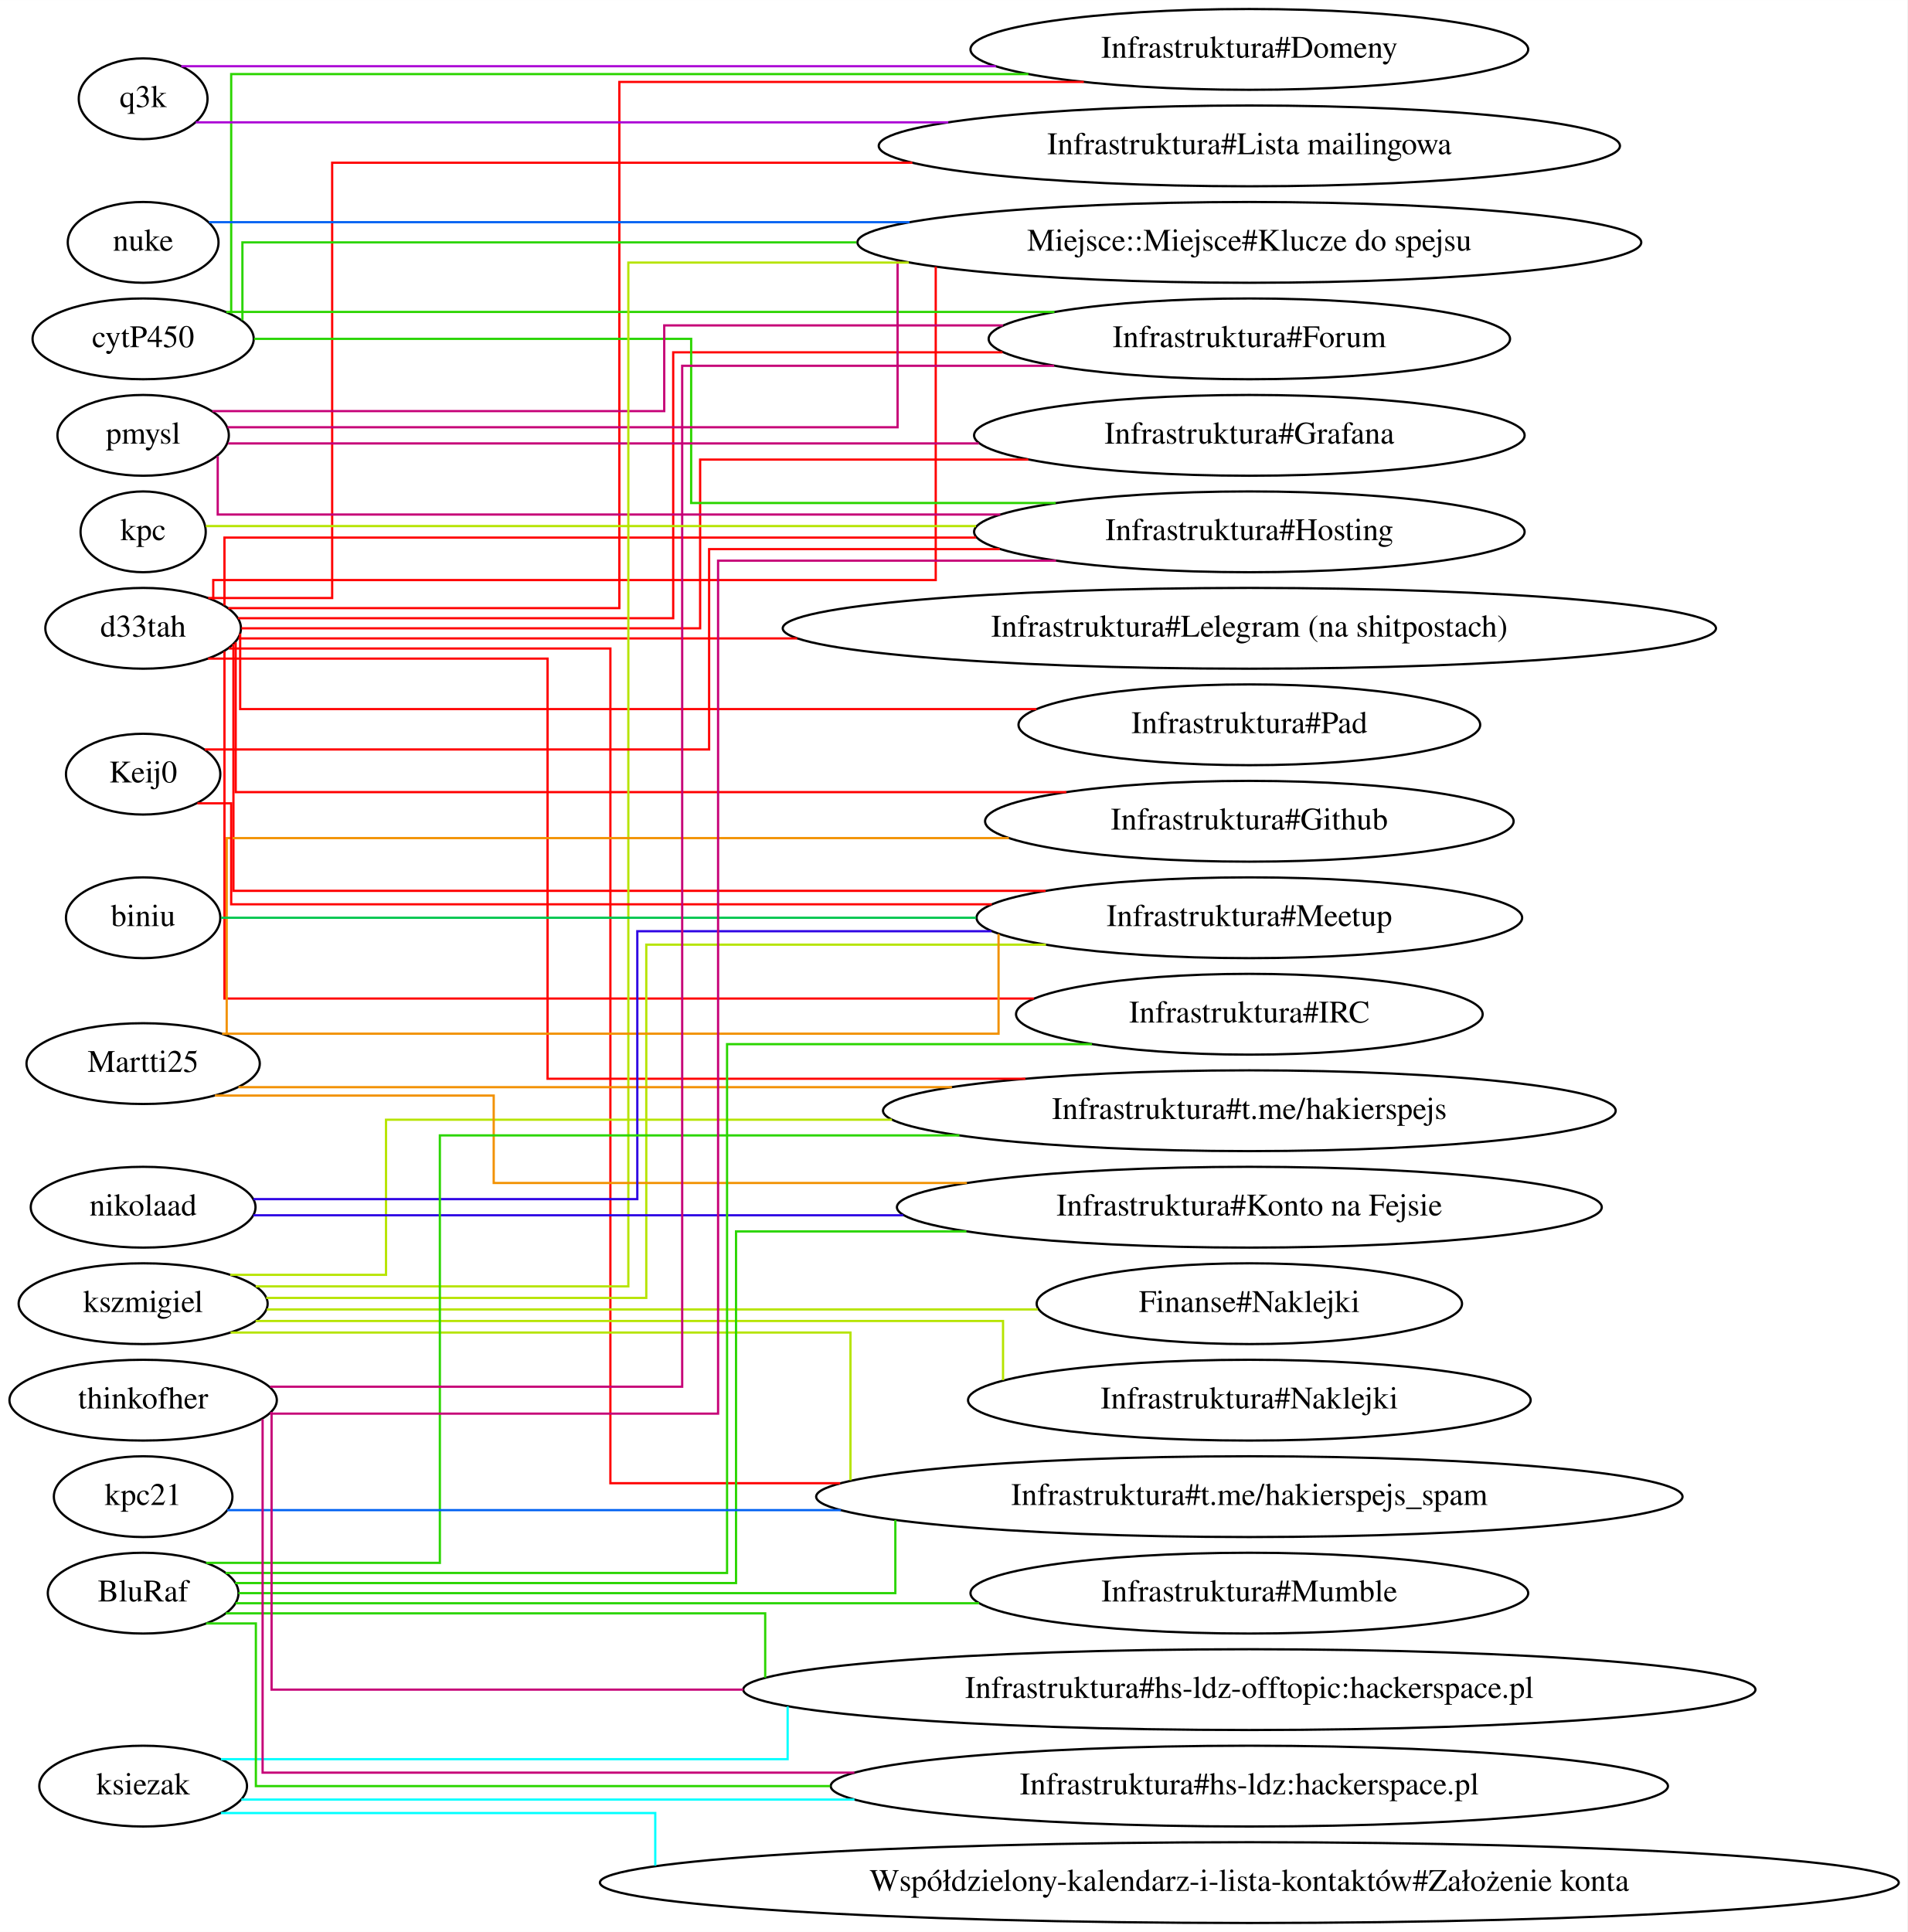
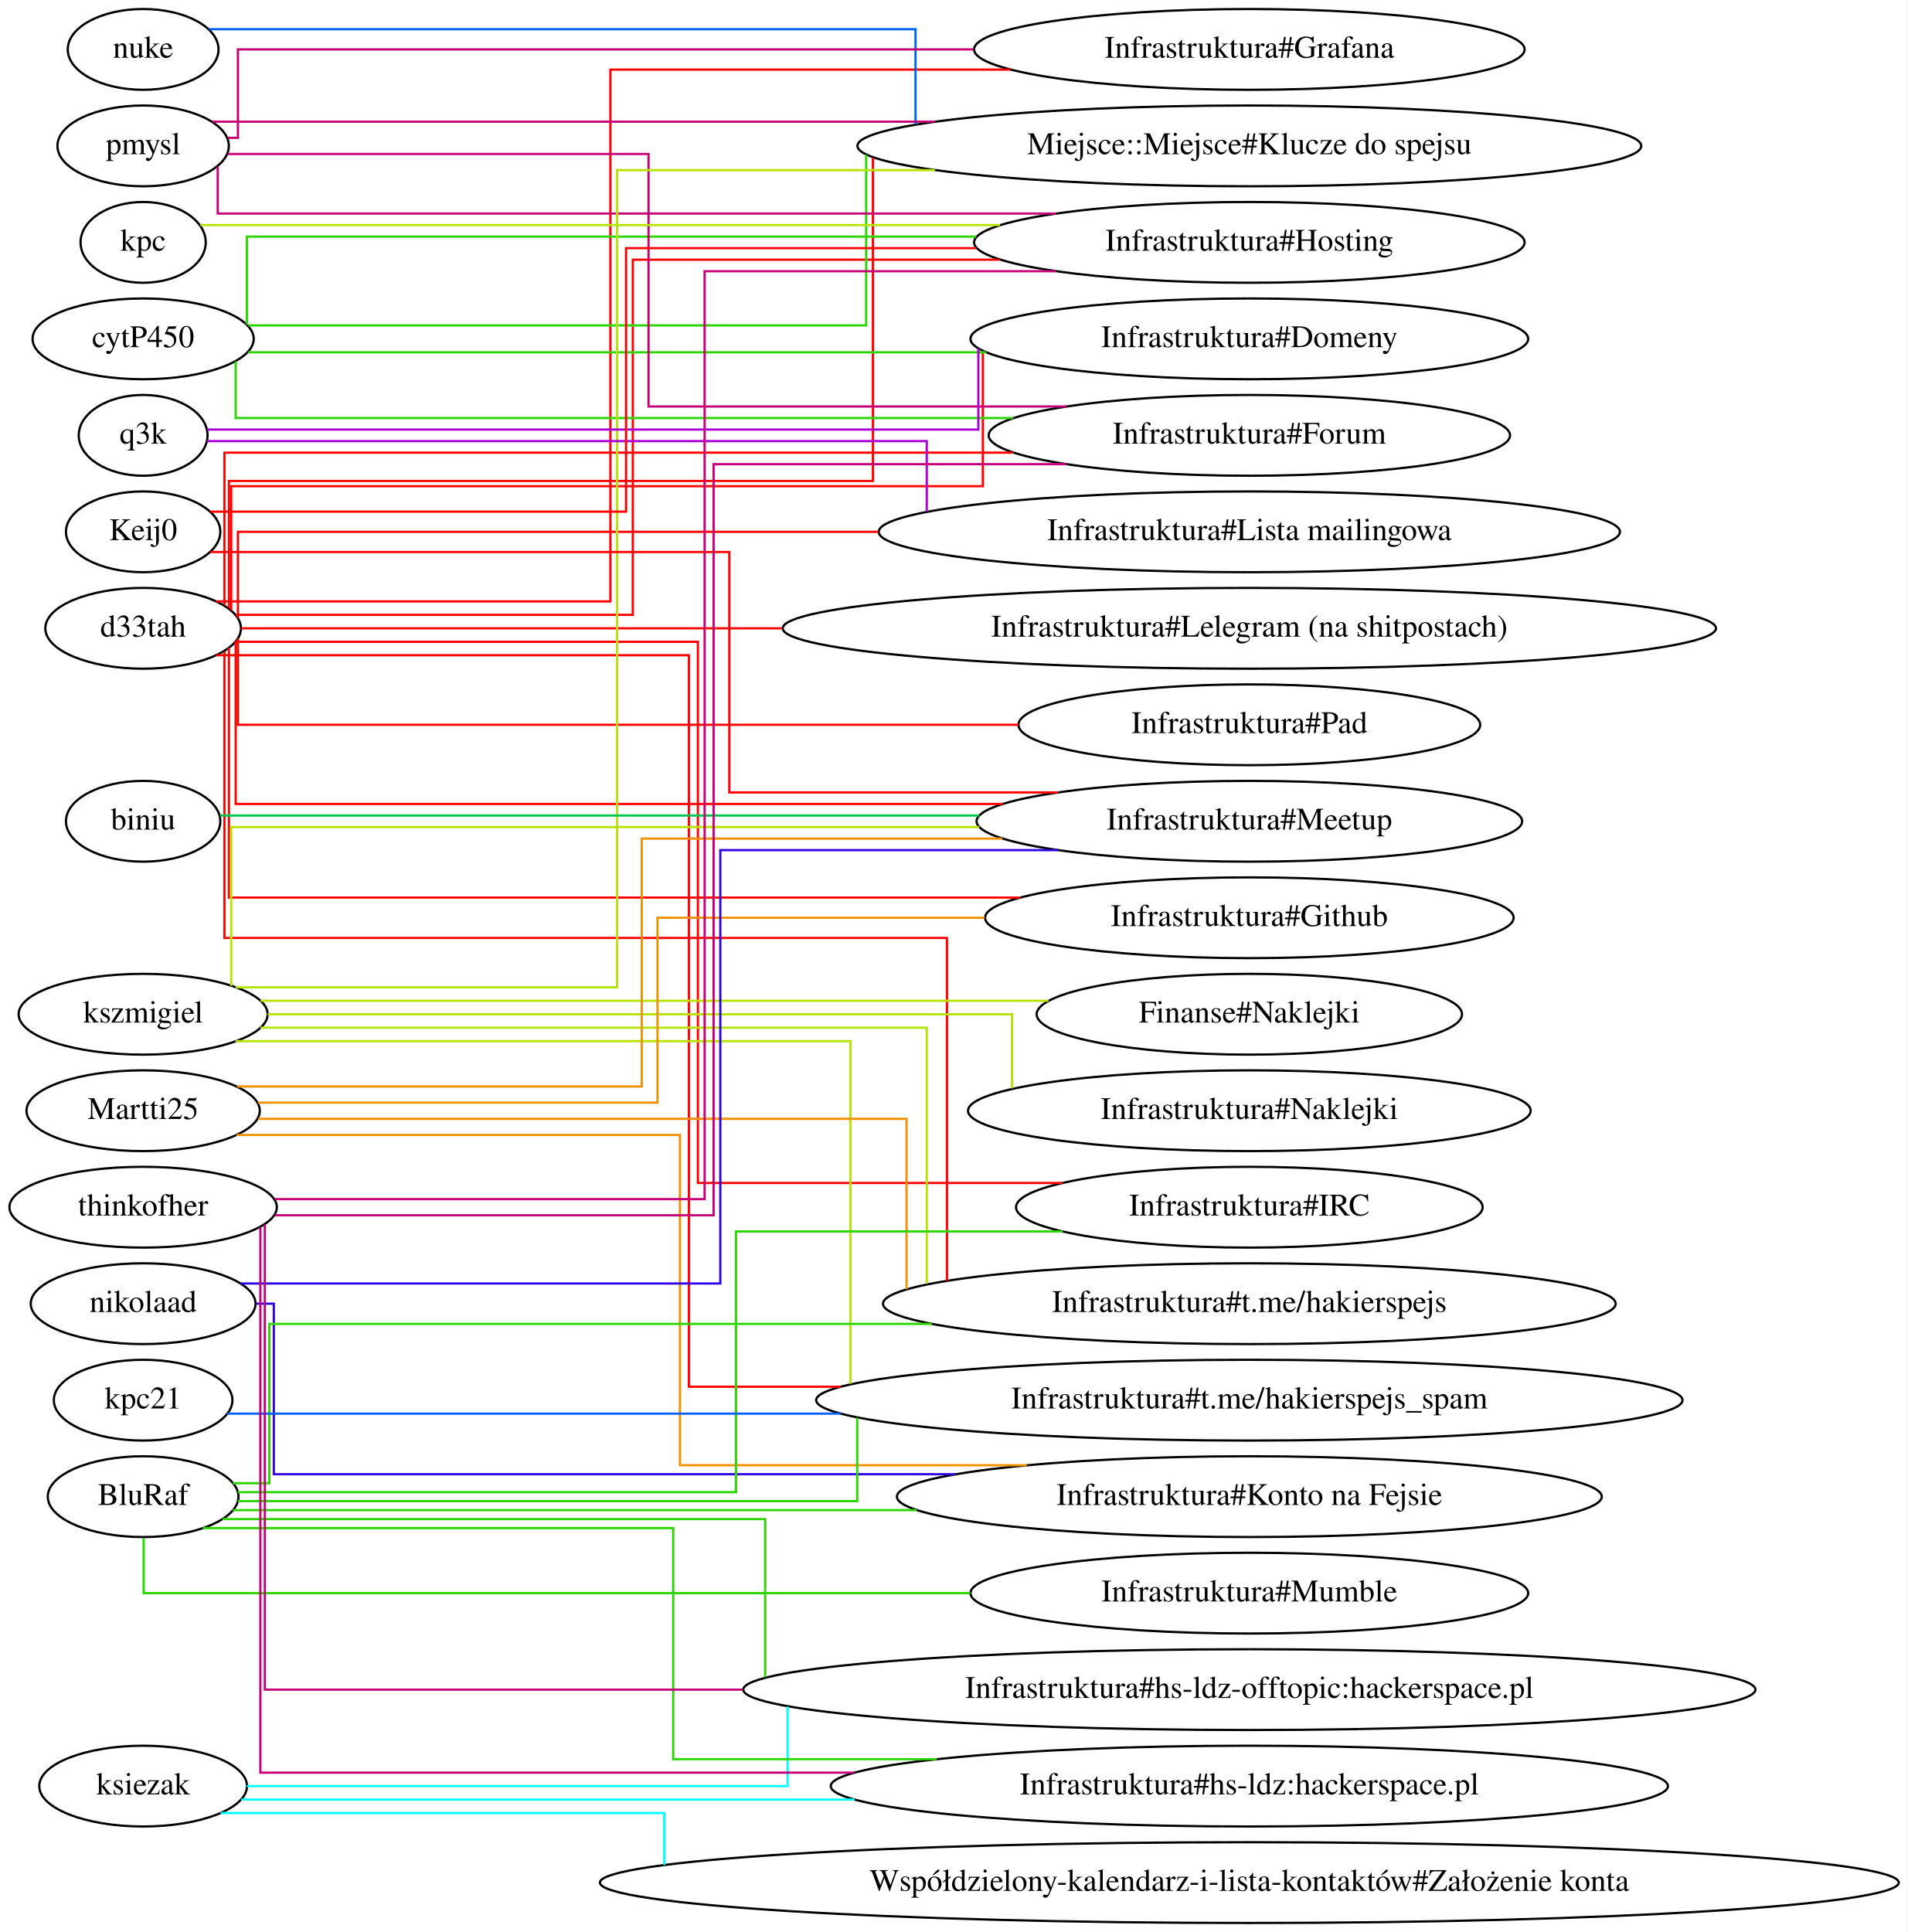
<svg xmlns="http://www.w3.org/2000/svg" width="850pt" height="861pt" viewBox="0.00 0.00 850.04 861.00">
  <g id="graph0" class="graph" transform="scale(1 1) rotate(0) translate(4 857)">
    <polygon fill="#ffffff" stroke="transparent" points="-4,4 -4,-857 846.038,-857 846.038,4 -4,4" />
    <g id="node1" class="node">
      <ellipse fill="none" stroke="#000000" cx="59.795" cy="-577" rx="43.592" ry="18" />
      <text text-anchor="middle" x="59.795" y="-573.3" font-family="Times,serif" font-size="14.00" fill="#000000">d33tah</text>
    </g>
    <g id="node2" class="node">
-       <ellipse fill="none" stroke="#000000" cx="552.814" cy="-749" rx="174.669" ry="18" />
-       <text text-anchor="middle" x="552.814" y="-745.3" font-family="Times,serif" font-size="14.00" fill="#000000">Miejsce::Miejsce#Klucze do spejsu</text>
+       <ellipse fill="none" stroke="#000000" cx="552.814" cy="-749" rx="122.678" ry="18" />
+       <text text-anchor="middle" x="552.814" y="-745.3" font-family="Times,serif" font-size="14.00" fill="#000000">Infrastruktura#Hosting</text>
    </g>
    <g id="edge1" class="edge">
-       <path fill="none" stroke="#ff0000" d="M91.038,-589.755C91.038,-594.385 91.038,-598.5 91.038,-598.5 91.038,-598.5 413.038,-598.5 413.038,-598.5 413.038,-598.5 413.038,-703.668 413.038,-738.176" />
+       <path fill="none" stroke="#ff0000" d="M101.101,-583C164.372,-583 278.038,-583 278.038,-583 278.038,-583 278.038,-741.286 278.038,-741.286 278.038,-741.286 365.281,-741.286 441.448,-741.286" />
    </g>
    <g id="node3" class="node">
-       <ellipse fill="none" stroke="#000000" cx="552.814" cy="-706" rx="116.18" ry="18" />
-       <text text-anchor="middle" x="552.814" y="-702.3" font-family="Times,serif" font-size="14.00" fill="#000000">Infrastruktura#Forum</text>
+       <ellipse fill="none" stroke="#000000" cx="552.814" cy="-835" rx="122.678" ry="18" />
+       <text text-anchor="middle" x="552.814" y="-831.3" font-family="Times,serif" font-size="14.00" fill="#000000">Infrastruktura#Grafana</text>
    </g>
    <g id="edge2" class="edge">
-       <path fill="none" stroke="#ff0000" d="M102.03,-581.5C169.982,-581.5 296.038,-581.5 296.038,-581.5 296.038,-581.5 296.038,-700 296.038,-700 296.038,-700 373.107,-700 442.8,-700" />
+       <path fill="none" stroke="#ff0000" d="M92.333,-589C150.901,-589 268.038,-589 268.038,-589 268.038,-589 268.038,-826 268.038,-826 268.038,-826 365.482,-826 446.369,-826" />
    </g>
    <g id="node4" class="node">
-       <ellipse fill="none" stroke="#000000" cx="552.814" cy="-448" rx="121.578" ry="18" />
-       <text text-anchor="middle" x="552.814" y="-444.3" font-family="Times,serif" font-size="14.00" fill="#000000">Infrastruktura#Meetup</text>
-     </g>
-     <g id="edge3" class="edge">
-       <path fill="none" stroke="#ff0000" d="M100.038,-570.032C100.038,-544.844 100.038,-460 100.038,-460 100.038,-460 329.829,-460 462.004,-460" />
-     </g>
-     <g id="node5" class="node">
-       <ellipse fill="none" stroke="#000000" cx="552.814" cy="-792" rx="165.171" ry="18" />
-       <text text-anchor="middle" x="552.814" y="-788.3" font-family="Times,serif" font-size="14.00" fill="#000000">Infrastruktura#Lista mailingowa</text>
-     </g>
-     <g id="edge4" class="edge">
-       <path fill="none" stroke="#ff0000" d="M88.787,-590.5C113.155,-590.5 144.038,-590.5 144.038,-590.5 144.038,-590.5 144.038,-784.5 144.038,-784.5 144.038,-784.5 286.022,-784.5 402.632,-784.5" />
-     </g>
-     <g id="node6" class="node">
      <ellipse fill="none" stroke="#000000" cx="552.814" cy="-534" rx="102.882" ry="18" />
      <text text-anchor="middle" x="552.814" y="-530.3" font-family="Times,serif" font-size="14.00" fill="#000000">Infrastruktura#Pad</text>
    </g>
-     <g id="edge5" class="edge">
-       <path fill="none" stroke="#ff0000" d="M103.038,-574.638C103.038,-566.629 103.038,-541 103.038,-541 103.038,-541 326.018,-541 457.978,-541" />
-     </g>
-     <g id="node7" class="node">
-       <ellipse fill="none" stroke="#000000" cx="552.814" cy="-835" rx="124.278" ry="18" />
-       <text text-anchor="middle" x="552.814" y="-831.3" font-family="Times,serif" font-size="14.00" fill="#000000">Infrastruktura#Domeny</text>
-     </g>
-     <g id="edge6" class="edge">
-       <path fill="none" stroke="#ff0000" d="M97.74,-586C158.788,-586 272.038,-586 272.038,-586 272.038,-586 272.038,-820.5 272.038,-820.5 272.038,-820.5 395.854,-820.5 479.043,-820.5" />
-     </g>
-     <g id="node8" class="node">
-       <ellipse fill="none" stroke="#000000" cx="552.814" cy="-620" rx="122.678" ry="18" />
-       <text text-anchor="middle" x="552.814" y="-616.3" font-family="Times,serif" font-size="14.00" fill="#000000">Infrastruktura#Hosting</text>
-     </g>
-     <g id="edge7" class="edge">
-       <path fill="none" stroke="#ff0000" d="M96.038,-587.202C96.038,-599.178 96.038,-617.429 96.038,-617.429 96.038,-617.429 295.693,-617.429 431.006,-617.429" />
-     </g>
-     <g id="node9" class="node">
-       <ellipse fill="none" stroke="#000000" cx="552.814" cy="-362" rx="163.271" ry="18" />
-       <text text-anchor="middle" x="552.814" y="-358.3" font-family="Times,serif" font-size="14.00" fill="#000000">Infrastruktura#t.me/hakierspejs</text>
-     </g>
-     <g id="edge8" class="edge">
-       <path fill="none" stroke="#ff0000" d="M88.754,-563.5C139.704,-563.5 240.038,-563.5 240.038,-563.5 240.038,-563.5 240.038,-376.25 240.038,-376.25 240.038,-376.25 361.454,-376.25 452.99,-376.25" />
-     </g>
-     <g id="node10" class="node">
-       <ellipse fill="none" stroke="#000000" cx="552.814" cy="-663" rx="122.678" ry="18" />
-       <text text-anchor="middle" x="552.814" y="-659.3" font-family="Times,serif" font-size="14.00" fill="#000000">Infrastruktura#Grafana</text>
-     </g>
-     <g id="edge9" class="edge">
-       <path fill="none" stroke="#ff0000" d="M103.604,-577C174.87,-577 308.038,-577 308.038,-577 308.038,-577 308.038,-652.2 308.038,-652.2 308.038,-652.2 386.296,-652.2 454.312,-652.2" />
-     </g>
-     <g id="node11" class="node">
-       <ellipse fill="none" stroke="#000000" cx="552.814" cy="-405" rx="103.981" ry="18" />
-       <text text-anchor="middle" x="552.814" y="-401.3" font-family="Times,serif" font-size="14.00" fill="#000000">Infrastruktura#IRC</text>
-     </g>
-     <g id="edge10" class="edge">
-       <path fill="none" stroke="#ff0000" d="M96.038,-566.678C96.038,-530.556 96.038,-412 96.038,-412 96.038,-412 322.803,-412 456.78,-412" />
-     </g>
-     <g id="node12" class="node">
+     <g id="edge3" class="edge">
+       <path fill="none" stroke="#ff0000" d="M102.038,-572.398C102.038,-561.305 102.038,-534 102.038,-534 102.038,-534 316.92,-534 449.962,-534" />
+     </g>
+     <g id="node5" class="node">
      <ellipse fill="none" stroke="#000000" cx="552.814" cy="-577" rx="207.963" ry="18" />
      <text text-anchor="middle" x="552.814" y="-573.3" font-family="Times,serif" font-size="14.00" fill="#000000">Infrastruktura#Lelegram (na shitpostach)</text>
    </g>
+     <g id="edge4" class="edge">
+       <path fill="none" stroke="#ff0000" d="M103.547,-577C157.985,-577 254.753,-577 344.572,-577" />
+     </g>
+     <g id="node6" class="node">
+       <ellipse fill="none" stroke="#000000" cx="552.814" cy="-319" rx="103.981" ry="18" />
+       <text text-anchor="middle" x="552.814" y="-315.3" font-family="Times,serif" font-size="14.00" fill="#000000">Infrastruktura#IRC</text>
+     </g>
+     <g id="edge5" class="edge">
+       <path fill="none" stroke="#ff0000" d="M100.9,-571C171.204,-571 307.038,-571 307.038,-571 307.038,-571 307.038,-329.8 307.038,-329.8 307.038,-329.8 398.304,-329.8 469.605,-329.8" />
+     </g>
+     <g id="node7" class="node">
+       <ellipse fill="none" stroke="#000000" cx="552.814" cy="-233" rx="193.066" ry="18" />
+       <text text-anchor="middle" x="552.814" y="-229.3" font-family="Times,serif" font-size="14.00" fill="#000000">Infrastruktura#t.me/hakierspejs_spam</text>
+     </g>
+     <g id="edge6" class="edge">
+       <path fill="none" stroke="#ff0000" d="M92.347,-565C158.629,-565 303.038,-565 303.038,-565 303.038,-565 303.038,-239 303.038,-239 303.038,-239 332.218,-239 370.631,-239" />
+     </g>
+     <g id="node8" class="node">
+       <ellipse fill="none" stroke="#000000" cx="552.814" cy="-491" rx="121.578" ry="18" />
+       <text text-anchor="middle" x="552.814" y="-487.3" font-family="Times,serif" font-size="14.00" fill="#000000">Infrastruktura#Meetup</text>
+     </g>
+     <g id="edge7" class="edge">
+       <path fill="none" stroke="#ff0000" d="M101.038,-571.116C101.038,-552.91 101.038,-498.714 101.038,-498.714 101.038,-498.714 309.148,-498.714 442.875,-498.714" />
+     </g>
+     <g id="node9" class="node">
+       <ellipse fill="none" stroke="#000000" cx="552.814" cy="-663" rx="116.18" ry="18" />
+       <text text-anchor="middle" x="552.814" y="-659.3" font-family="Times,serif" font-size="14.00" fill="#000000">Infrastruktura#Forum</text>
+     </g>
+     <g id="edge8" class="edge">
+       <path fill="none" stroke="#ff0000" d="M96.038,-587.235C96.038,-608.455 96.038,-655.286 96.038,-655.286 96.038,-655.286 312.55,-655.286 447.447,-655.286" />
+     </g>
+     <g id="node10" class="node">
+       <ellipse fill="none" stroke="#000000" cx="552.814" cy="-792" rx="174.669" ry="18" />
+       <text text-anchor="middle" x="552.814" y="-788.3" font-family="Times,serif" font-size="14.00" fill="#000000">Miejsce::Miejsce#Klucze do spejsu</text>
+     </g>
+     <g id="edge9" class="edge">
+       <path fill="none" stroke="#ff0000" d="M98.038,-585.856C98.038,-603.78 98.038,-642.667 98.038,-642.667 98.038,-642.667 385.038,-642.667 385.038,-642.667 385.038,-642.667 385.038,-760.083 385.038,-786.685" />
+     </g>
+     <g id="node11" class="node">
+       <ellipse fill="none" stroke="#000000" cx="552.814" cy="-276" rx="163.271" ry="18" />
+       <text text-anchor="middle" x="552.814" y="-272.3" font-family="Times,serif" font-size="14.00" fill="#000000">Infrastruktura#t.me/hakierspejs</text>
+     </g>
+     <g id="edge10" class="edge">
+       <path fill="none" stroke="#ff0000" d="M96.038,-566.628C96.038,-534.534 96.038,-439 96.038,-439 96.038,-439 418.038,-439 418.038,-439 418.038,-439 418.038,-321.881 418.038,-286.196" />
+     </g>
+     <g id="node12" class="node">
+       <ellipse fill="none" stroke="#000000" cx="552.814" cy="-620" rx="165.171" ry="18" />
+       <text text-anchor="middle" x="552.814" y="-616.3" font-family="Times,serif" font-size="14.00" fill="#000000">Infrastruktura#Lista mailingowa</text>
+     </g>
    <g id="edge11" class="edge">
-       <path fill="none" stroke="#ff0000" d="M102.256,-572.5C157.787,-572.5 258.898,-572.5 351.284,-572.5" />
+       <path fill="none" stroke="#ff0000" d="M102.038,-581.602C102.038,-592.695 102.038,-620 102.038,-620 102.038,-620 258.87,-620 387.521,-620" />
    </g>
    <g id="node13" class="node">
-       <ellipse fill="none" stroke="#000000" cx="552.814" cy="-190" rx="193.066" ry="18" />
-       <text text-anchor="middle" x="552.814" y="-186.3" font-family="Times,serif" font-size="14.00" fill="#000000">Infrastruktura#t.me/hakierspejs_spam</text>
+       <ellipse fill="none" stroke="#000000" cx="552.814" cy="-706" rx="124.278" ry="18" />
+       <text text-anchor="middle" x="552.814" y="-702.3" font-family="Times,serif" font-size="14.00" fill="#000000">Infrastruktura#Domeny</text>
    </g>
    <g id="edge12" class="edge">
-       <path fill="none" stroke="#ff0000" d="M97.99,-568C158.108,-568 268.038,-568 268.038,-568 268.038,-568 268.038,-196 268.038,-196 268.038,-196 314.812,-196 370.446,-196" />
+       <path fill="none" stroke="#ff0000" d="M99.038,-585.021C99.038,-602.063 99.038,-640.333 99.038,-640.333 99.038,-640.333 434.038,-640.333 434.038,-640.333 434.038,-640.333 434.038,-684.521 434.038,-700.401" />
    </g>
    <g id="node14" class="node">
-       <ellipse fill="none" stroke="#000000" cx="552.814" cy="-491" rx="117.779" ry="18" />
-       <text text-anchor="middle" x="552.814" y="-487.3" font-family="Times,serif" font-size="14.00" fill="#000000">Infrastruktura#Github</text>
+       <ellipse fill="none" stroke="#000000" cx="552.814" cy="-448" rx="117.779" ry="18" />
+       <text text-anchor="middle" x="552.814" y="-444.3" font-family="Times,serif" font-size="14.00" fill="#000000">Infrastruktura#Github</text>
    </g>
    <g id="edge13" class="edge">
-       <path fill="none" stroke="#ff0000" d="M101.038,-570.776C101.038,-553.123 101.038,-504 101.038,-504 101.038,-504 341.133,-504 471.262,-504" />
+       <path fill="none" stroke="#ff0000" d="M98.038,-568.37C98.038,-540.855 98.038,-457 98.038,-457 98.038,-457 316.67,-457 450.753,-457" />
    </g>
    <g id="node15" class="node">
      <ellipse fill="none" stroke="#000000" cx="59.795" cy="-706" rx="49.291" ry="18" />
      <text text-anchor="middle" x="59.795" y="-702.3" font-family="Times,serif" font-size="14.00" fill="#000000">cytP450</text>
    </g>
    <g id="edge14" class="edge">
-       <path fill="none" stroke="#2bd500" d="M104.038,-714.291C104.038,-726.786 104.038,-749 104.038,-749 104.038,-749 251.76,-749 377.699,-749" />
+       <path fill="none" stroke="#2bd500" d="M106.038,-712.337C106.038,-724.858 106.038,-751.571 106.038,-751.571 106.038,-751.571 298.735,-751.571 431.026,-751.571" />
+     </g>
+     <g id="edge16" class="edge">
+       <path fill="none" stroke="#2bd500" d="M101.038,-695.983C101.038,-685.551 101.038,-670.714 101.038,-670.714 101.038,-670.714 313.966,-670.714 447.463,-670.714" />
    </g>
    <g id="edge15" class="edge">
-       <path fill="none" stroke="#2bd500" d="M96.851,-718C174.67,-718 356.895,-718 465.955,-718" />
-     </g>
-     <g id="edge16" class="edge">
-       <path fill="none" stroke="#2bd500" d="M99.038,-717.314C99.038,-746.849 99.038,-824 99.038,-824 99.038,-824 320.892,-824 454.351,-824" />
+       <path fill="none" stroke="#2bd500" d="M106.652,-712C196.025,-712 382.038,-712 382.038,-712 382.038,-712 382.038,-772.161 382.038,-788.141" />
    </g>
    <g id="edge17" class="edge">
-       <path fill="none" stroke="#2bd500" d="M109.221,-706C180.59,-706 304.038,-706 304.038,-706 304.038,-706 304.038,-632.857 304.038,-632.857 304.038,-632.857 394.65,-632.857 466.502,-632.857" />
+       <path fill="none" stroke="#2bd500" d="M106.621,-700C181.494,-700 330.42,-700 435.576,-700" />
    </g>
    <g id="node16" class="node">
-       <ellipse fill="none" stroke="#000000" cx="59.795" cy="-749" rx="33.595" ry="18" />
-       <text text-anchor="middle" x="59.795" y="-745.3" font-family="Times,serif" font-size="14.00" fill="#000000">nuke</text>
+       <ellipse fill="none" stroke="#000000" cx="59.795" cy="-835" rx="33.595" ry="18" />
+       <text text-anchor="middle" x="59.795" y="-831.3" font-family="Times,serif" font-size="14.00" fill="#000000">nuke</text>
    </g>
    <g id="edge18" class="edge">
-       <path fill="none" stroke="#0061f2" d="M89.159,-758C149.38,-758 290.525,-758 401.378,-758" />
+       <path fill="none" stroke="#0061f2" d="M89.145,-844C172.392,-844 404.038,-844 404.038,-844 404.038,-844 404.038,-816.55 404.038,-801.538" />
    </g>
    <g id="node17" class="node">
-       <ellipse fill="none" stroke="#000000" cx="59.795" cy="-663" rx="38.194" ry="18" />
-       <text text-anchor="middle" x="59.795" y="-659.3" font-family="Times,serif" font-size="14.00" fill="#000000">pmysl</text>
+       <ellipse fill="none" stroke="#000000" cx="59.795" cy="-792" rx="38.194" ry="18" />
+       <text text-anchor="middle" x="59.795" y="-788.3" font-family="Times,serif" font-size="14.00" fill="#000000">pmysl</text>
+     </g>
+     <g id="edge20" class="edge">
+       <path fill="none" stroke="#c60077" d="M93.038,-782.792C93.038,-773.928 93.038,-761.857 93.038,-761.857 93.038,-761.857 333.472,-761.857 466.603,-761.857" />
    </g>
    <g id="edge19" class="edge">
-       <path fill="none" stroke="#c60077" d="M97.387,-666.6C185.129,-666.6 396.038,-666.6 396.038,-666.6 396.038,-666.6 396.038,-719.956 396.038,-740.798" />
-     </g>
-     <g id="edge20" class="edge">
-       <path fill="none" stroke="#c60077" d="M90.635,-673.8C153.81,-673.8 292.038,-673.8 292.038,-673.8 292.038,-673.8 292.038,-712 292.038,-712 292.038,-712 371.709,-712 442.977,-712" />
+       <path fill="none" stroke="#c60077" d="M97.517,-795.6C100.295,-795.6 102.038,-795.6 102.038,-795.6 102.038,-795.6 102.038,-835 102.038,-835 102.038,-835 296.46,-835 429.935,-835" />
+     </g>
+     <g id="edge22" class="edge">
+       <path fill="none" stroke="#c60077" d="M97.495,-788.4C161.617,-788.4 285.038,-788.4 285.038,-788.4 285.038,-788.4 285.038,-675.857 285.038,-675.857 285.038,-675.857 392.601,-675.857 471.382,-675.857" />
    </g>
    <g id="edge21" class="edge">
-       <path fill="none" stroke="#c60077" d="M93.038,-653.729C93.038,-643.274 93.038,-627.714 93.038,-627.714 93.038,-627.714 305.748,-627.714 441.808,-627.714" />
-     </g>
-     <g id="edge22" class="edge">
-       <path fill="none" stroke="#c60077" d="M97.662,-659.4C168.294,-659.4 322.871,-659.4 432.235,-659.4" />
+       <path fill="none" stroke="#c60077" d="M90.635,-802.8C153.772,-802.8 301.192,-802.8 412.686,-802.8" />
    </g>
    <g id="node18" class="node">
-       <ellipse fill="none" stroke="#000000" cx="59.795" cy="-276" rx="55.491" ry="18" />
-       <text text-anchor="middle" x="59.795" y="-272.3" font-family="Times,serif" font-size="14.00" fill="#000000">kszmigiel</text>
+       <ellipse fill="none" stroke="#000000" cx="59.795" cy="-405" rx="55.491" ry="18" />
+       <text text-anchor="middle" x="59.795" y="-401.3" font-family="Times,serif" font-size="14.00" fill="#000000">kszmigiel</text>
+     </g>
+     <g id="edge24" class="edge">
+       <path fill="none" stroke="#b6e400" d="M101.007,-393C186.458,-393 375.038,-393 375.038,-393 375.038,-393 375.038,-271.591 375.038,-240.291" />
+     </g>
+     <g id="edge25" class="edge">
+       <path fill="none" stroke="#b6e400" d="M99.038,-417.671C99.038,-441.01 99.038,-488.429 99.038,-488.429 99.038,-488.429 297.968,-488.429 432.401,-488.429" />
+     </g>
+     <g id="edge26" class="edge">
+       <path fill="none" stroke="#b6e400" d="M101.026,-417C162.502,-417 271.038,-417 271.038,-417 271.038,-417 271.038,-781.2 271.038,-781.2 271.038,-781.2 342.033,-781.2 412.751,-781.2" />
+     </g>
+     <g id="edge27" class="edge">
+       <path fill="none" stroke="#b6e400" d="M112.08,-399C209.507,-399 409.038,-399 409.038,-399 409.038,-399 409.038,-313.049 409.038,-284.846" />
+     </g>
+     <g id="node19" class="node">
+       <ellipse fill="none" stroke="#000000" cx="552.814" cy="-405" rx="94.783" ry="18" />
+       <text text-anchor="middle" x="552.814" y="-401.3" font-family="Times,serif" font-size="14.00" fill="#000000">Finanse#Naklejki</text>
    </g>
    <g id="edge23" class="edge">
-       <path fill="none" stroke="#b6e400" d="M109.949,-283.714C173.829,-283.714 276.038,-283.714 276.038,-283.714 276.038,-283.714 276.038,-740 276.038,-740 276.038,-740 336.6,-740 401.065,-740" />
-     </g>
-     <g id="edge25" class="edge">
-       <path fill="none" stroke="#b6e400" d="M114.651,-278.571C181.038,-278.571 284.038,-278.571 284.038,-278.571 284.038,-278.571 284.038,-436 284.038,-436 284.038,-436 384.165,-436 462.193,-436" />
-     </g>
-     <g id="edge27" class="edge">
-       <path fill="none" stroke="#b6e400" d="M98.567,-288.857C129.627,-288.857 168.038,-288.857 168.038,-288.857 168.038,-288.857 168.038,-358 168.038,-358 168.038,-358 287.679,-358 393.533,-358" />
+       <path fill="none" stroke="#b6e400" d="M112.09,-411C195.729,-411 360.604,-411 463.274,-411" />
+     </g>
+     <g id="node20" class="node">
+       <ellipse fill="none" stroke="#000000" cx="552.814" cy="-362" rx="125.378" ry="18" />
+       <text text-anchor="middle" x="552.814" y="-358.3" font-family="Times,serif" font-size="14.00" fill="#000000">Infrastruktura#Naklejki</text>
    </g>
    <g id="edge28" class="edge">
-       <path fill="none" stroke="#b6e400" d="M98.766,-263.143C183.109,-263.143 375.038,-263.143 375.038,-263.143 375.038,-263.143 375.038,-215.781 375.038,-197.281" />
-     </g>
-     <g id="node19" class="node">
-       <ellipse fill="none" stroke="#000000" cx="552.814" cy="-233" rx="125.378" ry="18" />
-       <text text-anchor="middle" x="552.814" y="-229.3" font-family="Times,serif" font-size="14.00" fill="#000000">Infrastruktura#Naklejki</text>
-     </g>
-     <g id="edge24" class="edge">
-       <path fill="none" stroke="#b6e400" d="M109.897,-268.286C213.78,-268.286 443.038,-268.286 443.038,-268.286 443.038,-268.286 443.038,-252.357 443.038,-241.904" />
-     </g>
-     <g id="node20" class="node">
-       <ellipse fill="none" stroke="#000000" cx="552.814" cy="-276" rx="94.783" ry="18" />
-       <text text-anchor="middle" x="552.814" y="-272.3" font-family="Times,serif" font-size="14.00" fill="#000000">Finanse#Naklejki</text>
-     </g>
-     <g id="edge26" class="edge">
-       <path fill="none" stroke="#b6e400" d="M114.915,-273.429C198.086,-273.429 356.736,-273.429 458.512,-273.429" />
+       <path fill="none" stroke="#b6e400" d="M115.277,-405C222.353,-405 447.038,-405 447.038,-405 447.038,-405 447.038,-384.676 447.038,-371.973" />
    </g>
    <g id="node21" class="node">
      <ellipse fill="none" stroke="#000000" cx="59.795" cy="-61" rx="46.292" ry="18" />
      <text text-anchor="middle" x="59.795" y="-57.3" font-family="Times,serif" font-size="14.00" fill="#000000">ksiezak</text>
    </g>
    <g id="node22" class="node">
+       <ellipse fill="none" stroke="#000000" cx="552.814" cy="-104" rx="225.56" ry="18" />
+       <text text-anchor="middle" x="552.814" y="-100.3" font-family="Times,serif" font-size="14.00" fill="#000000">Infrastruktura#hs-ldz-offtopic:hackerspace.pl</text>
+     </g>
+     <g id="edge29" class="edge">
+       <path fill="none" stroke="#00ffff" d="M105.945,-61C187.142,-61 347.038,-61 347.038,-61 347.038,-61 347.038,-84.19 347.038,-96.51" />
+     </g>
+     <g id="node23" class="node">
      <ellipse fill="none" stroke="#000000" cx="552.814" cy="-18" rx="289.449" ry="18" />
      <text text-anchor="middle" x="552.814" y="-14.3" font-family="Times,serif" font-size="14.00" fill="#000000">Współdzielony-kalendarz-i-lista-kontaktów#Założenie konta</text>
    </g>
-     <g id="edge29" class="edge">
-       <path fill="none" stroke="#00ffff" d="M94.46,-49C158.31,-49 288.038,-49 288.038,-49 288.038,-49 288.038,-34.679 288.038,-25.504" />
-     </g>
-     <g id="node23" class="node">
-       <ellipse fill="none" stroke="#000000" cx="552.814" cy="-104" rx="225.56" ry="18" />
-       <text text-anchor="middle" x="552.814" y="-100.3" font-family="Times,serif" font-size="14.00" fill="#000000">Infrastruktura#hs-ldz-offtopic:hackerspace.pl</text>
-     </g>
    <g id="edge30" class="edge">
-       <path fill="none" stroke="#00ffff" d="M94.443,-73C170.841,-73 347.038,-73 347.038,-73 347.038,-73 347.038,-87.321 347.038,-96.496" />
+       <path fill="none" stroke="#00ffff" d="M94.313,-49C159.009,-49 292.038,-49 292.038,-49 292.038,-49 292.038,-35.006 292.038,-25.823" />
    </g>
    <g id="node24" class="node">
      <ellipse fill="none" stroke="#000000" cx="552.814" cy="-61" rx="186.567" ry="18" />
      <text text-anchor="middle" x="552.814" y="-57.3" font-family="Times,serif" font-size="14.00" fill="#000000">Infrastruktura#hs-ldz:hackerspace.pl</text>
    </g>
    <g id="edge31" class="edge">
      <path fill="none" stroke="#00ffff" d="M103.547,-55C164.584,-55 278.833,-55 376.84,-55" />
    </g>
    <g id="node25" class="node">
-       <ellipse fill="none" stroke="#000000" cx="59.795" cy="-813" rx="28.695" ry="18" />
-       <text text-anchor="middle" x="59.795" y="-809.3" font-family="Times,serif" font-size="14.00" fill="#000000">q3k</text>
+       <ellipse fill="none" stroke="#000000" cx="59.795" cy="-663" rx="28.695" ry="18" />
+       <text text-anchor="middle" x="59.795" y="-659.3" font-family="Times,serif" font-size="14.00" fill="#000000">q3k</text>
+     </g>
+     <g id="edge32" class="edge">
+       <path fill="none" stroke="#ab00d5" d="M88.375,-660.429C171.784,-660.429 409.038,-660.429 409.038,-660.429 409.038,-660.429 409.038,-640.883 409.038,-628.972" />
    </g>
    <g id="edge33" class="edge">
-       <path fill="none" stroke="#ab00d5" d="M83.242,-802.5C142.518,-802.5 301.936,-802.5 418.633,-802.5" />
-     </g>
-     <g id="edge32" class="edge">
-       <path fill="none" stroke="#ab00d5" d="M76.766,-827.5C133.192,-827.5 317.839,-827.5 439.891,-827.5" />
+       <path fill="none" stroke="#ab00d5" d="M88.386,-665.571C175.551,-665.571 432.038,-665.571 432.038,-665.571 432.038,-665.571 432.038,-691.244 432.038,-701.673" />
    </g>
    <g id="node26" class="node">
-       <ellipse fill="none" stroke="#000000" cx="59.795" cy="-383" rx="51.991" ry="18" />
-       <text text-anchor="middle" x="59.795" y="-379.3" font-family="Times,serif" font-size="14.00" fill="#000000">Martti25</text>
+       <ellipse fill="none" stroke="#000000" cx="59.795" cy="-362" rx="51.991" ry="18" />
+       <text text-anchor="middle" x="59.795" y="-358.3" font-family="Times,serif" font-size="14.00" fill="#000000">Martti25</text>
+     </g>
+     <g id="edge36" class="edge">
+       <path fill="none" stroke="#f29100" d="M101.597,-372.8C165.976,-372.8 282.038,-372.8 282.038,-372.8 282.038,-372.8 282.038,-483.286 282.038,-483.286 282.038,-483.286 367.713,-483.286 442.679,-483.286" />
    </g>
    <g id="edge35" class="edge">
-       <path fill="none" stroke="#f29100" d="M94.978,-396.333C189.358,-396.333 441.038,-396.333 441.038,-396.333 441.038,-396.333 441.038,-426.619 441.038,-440.816" />
-     </g>
-     <g id="edge36" class="edge">
-       <path fill="none" stroke="#f29100" d="M102.256,-372.5C172.152,-372.5 314.258,-372.5 420.287,-372.5" />
+       <path fill="none" stroke="#f29100" d="M111.101,-358.4C206.151,-358.4 400.038,-358.4 400.038,-358.4 400.038,-358.4 400.038,-301.891 400.038,-282.466" />
    </g>
    <g id="edge37" class="edge">
-       <path fill="none" stroke="#f29100" d="M97.038,-395.728C97.038,-422.772 97.038,-483.5 97.038,-483.5 97.038,-483.5 310.936,-483.5 445.667,-483.5" />
+       <path fill="none" stroke="#f29100" d="M110.956,-365.6C178.519,-365.6 289.038,-365.6 289.038,-365.6 289.038,-365.6 289.038,-448 289.038,-448 289.038,-448 364.581,-448 434.813,-448" />
    </g>
    <g id="node27" class="node">
-       <ellipse fill="none" stroke="#000000" cx="552.814" cy="-319" rx="157.072" ry="18" />
-       <text text-anchor="middle" x="552.814" y="-315.3" font-family="Times,serif" font-size="14.00" fill="#000000">Infrastruktura#Konto na Fejsie</text>
+       <ellipse fill="none" stroke="#000000" cx="552.814" cy="-190" rx="157.072" ry="18" />
+       <text text-anchor="middle" x="552.814" y="-186.3" font-family="Times,serif" font-size="14.00" fill="#000000">Infrastruktura#Konto na Fejsie</text>
    </g>
    <g id="edge34" class="edge">
-       <path fill="none" stroke="#f29100" d="M91.79,-368.75C137.501,-368.75 216.038,-368.75 216.038,-368.75 216.038,-368.75 216.038,-329.8 216.038,-329.8 216.038,-329.8 331.276,-329.8 426.932,-329.8" />
+       <path fill="none" stroke="#f29100" d="M101.468,-351.2C170.012,-351.2 299.038,-351.2 299.038,-351.2 299.038,-351.2 299.038,-204 299.038,-204 299.038,-204 382.43,-204 453.607,-204" />
    </g>
    <g id="node28" class="node">
-       <ellipse fill="none" stroke="#000000" cx="59.795" cy="-448" rx="34.394" ry="18" />
-       <text text-anchor="middle" x="59.795" y="-444.3" font-family="Times,serif" font-size="14.00" fill="#000000">biniu</text>
+       <ellipse fill="none" stroke="#000000" cx="59.795" cy="-491" rx="34.394" ry="18" />
+       <text text-anchor="middle" x="59.795" y="-487.3" font-family="Times,serif" font-size="14.00" fill="#000000">biniu</text>
    </g>
    <g id="edge38" class="edge">
-       <path fill="none" stroke="#00c64f" d="M94.463,-448C163.286,-448 320.086,-448 431.067,-448" />
+       <path fill="none" stroke="#00c64f" d="M94.071,-493.571C162.967,-493.571 321.146,-493.571 432.413,-493.571" />
    </g>
    <g id="node29" class="node">
-       <ellipse fill="none" stroke="#000000" cx="59.795" cy="-319" rx="50.091" ry="18" />
-       <text text-anchor="middle" x="59.795" y="-315.3" font-family="Times,serif" font-size="14.00" fill="#000000">nikolaad</text>
+       <ellipse fill="none" stroke="#000000" cx="59.795" cy="-276" rx="50.091" ry="18" />
+       <text text-anchor="middle" x="59.795" y="-272.3" font-family="Times,serif" font-size="14.00" fill="#000000">nikolaad</text>
    </g>
    <g id="edge40" class="edge">
-       <path fill="none" stroke="#2e00e4" d="M108.948,-322.6C173.858,-322.6 280.038,-322.6 280.038,-322.6 280.038,-322.6 280.038,-442 280.038,-442 280.038,-442 363.375,-442 437.923,-442" />
+       <path fill="none" stroke="#2e00e4" d="M103.142,-285C176.454,-285 317.038,-285 317.038,-285 317.038,-285 317.038,-478.143 317.038,-478.143 317.038,-478.143 400.158,-478.143 467.693,-478.143" />
    </g>
    <g id="edge39" class="edge">
-       <path fill="none" stroke="#2e00e4" d="M108.87,-315.4C175.849,-315.4 298.95,-315.4 398.563,-315.4" />
+       <path fill="none" stroke="#2e00e4" d="M109.94,-276C114.839,-276 118.038,-276 118.038,-276 118.038,-276 118.038,-200 118.038,-200 118.038,-200 293.76,-200 421.777,-200" />
    </g>
    <g id="node30" class="node">
-       <ellipse fill="none" stroke="#000000" cx="59.795" cy="-512" rx="34.394" ry="18" />
-       <text text-anchor="middle" x="59.795" y="-508.3" font-family="Times,serif" font-size="14.00" fill="#000000">Keij0</text>
+       <ellipse fill="none" stroke="#000000" cx="59.795" cy="-620" rx="34.394" ry="18" />
+       <text text-anchor="middle" x="59.795" y="-616.3" font-family="Times,serif" font-size="14.00" fill="#000000">Keij0</text>
    </g>
    <g id="edge41" class="edge">
-       <path fill="none" stroke="#ff0000" d="M83.978,-499C92.054,-499 99.038,-499 99.038,-499 99.038,-499 99.038,-454 99.038,-454 99.038,-454 303.582,-454 438.014,-454" />
+       <path fill="none" stroke="#ff0000" d="M89.723,-629C148.866,-629 275.038,-629 275.038,-629 275.038,-629 275.038,-746.429 275.038,-746.429 275.038,-746.429 356.342,-746.429 430.977,-746.429" />
    </g>
    <g id="edge42" class="edge">
-       <path fill="none" stroke="#ff0000" d="M87.269,-523C152.645,-523 312.038,-523 312.038,-523 312.038,-523 312.038,-612.286 312.038,-612.286 312.038,-612.286 378.501,-612.286 441.588,-612.286" />
+       <path fill="none" stroke="#ff0000" d="M89.763,-611C158.383,-611 321.038,-611 321.038,-611 321.038,-611 321.038,-503.857 321.038,-503.857 321.038,-503.857 401.41,-503.857 467.496,-503.857" />
    </g>
    <g id="node31" class="node">
-       <ellipse fill="none" stroke="#000000" cx="59.795" cy="-147" rx="42.494" ry="18" />
-       <text text-anchor="middle" x="59.795" y="-143.3" font-family="Times,serif" font-size="14.00" fill="#000000">BluRaf</text>
+       <ellipse fill="none" stroke="#000000" cx="59.795" cy="-190" rx="42.494" ry="18" />
+       <text text-anchor="middle" x="59.795" y="-186.3" font-family="Times,serif" font-size="14.00" fill="#000000">BluRaf</text>
+     </g>
+     <g id="edge45" class="edge">
+       <path fill="none" stroke="#2bd500" d="M101.957,-192C176.56,-192 324.038,-192 324.038,-192 324.038,-192 324.038,-308.2 324.038,-308.2 324.038,-308.2 404.161,-308.2 469.573,-308.2" />
+     </g>
+     <g id="edge46" class="edge">
+       <path fill="none" stroke="#2bd500" d="M102.055,-188C188.623,-188 378.038,-188 378.038,-188 378.038,-188 378.038,-212.269 378.038,-225.162" />
    </g>
    <g id="edge47" class="edge">
-       <path fill="none" stroke="#2bd500" d="M87.84,-160.5C126.659,-160.5 192.038,-160.5 192.038,-160.5 192.038,-160.5 192.038,-351 192.038,-351 192.038,-351 320.064,-351 423.584,-351" />
+       <path fill="none" stroke="#2bd500" d="M99.77,-196C108.931,-196 116.038,-196 116.038,-196 116.038,-196 116.038,-267 116.038,-267 116.038,-267 283.734,-267 411.307,-267" />
+     </g>
+     <g id="edge43" class="edge">
+       <path fill="none" stroke="#2bd500" d="M95.189,-180C169.931,-180 337.038,-180 337.038,-180 337.038,-180 337.038,-126.892 337.038,-109.466" />
    </g>
    <g id="edge48" class="edge">
-       <path fill="none" stroke="#2bd500" d="M96.529,-156C168.266,-156 320.038,-156 320.038,-156 320.038,-156 320.038,-391.667 320.038,-391.667 320.038,-391.667 414.119,-391.667 482.658,-391.667" />
+       <path fill="none" stroke="#2bd500" d="M86.436,-176C148.219,-176 296.038,-176 296.038,-176 296.038,-176 296.038,-73 296.038,-73 296.038,-73 353.166,-73 413.53,-73" />
    </g>
    <g id="edge49" class="edge">
-       <path fill="none" stroke="#2bd500" d="M102.254,-147C192.463,-147 395.038,-147 395.038,-147 395.038,-147 395.038,-166.865 395.038,-179.591" />
-     </g>
-     <g id="edge43" class="edge">
-       <path fill="none" stroke="#2bd500" d="M96.611,-138C172.026,-138 337.038,-138 337.038,-138 337.038,-138 337.038,-118.875 337.038,-109.312" />
-     </g>
-     <g id="edge44" class="edge">
-       <path fill="none" stroke="#2bd500" d="M87.854,-133.5C99.363,-133.5 110.038,-133.5 110.038,-133.5 110.038,-133.5 110.038,-61 110.038,-61 110.038,-61 245.074,-61 366,-61" />
-     </g>
-     <g id="edge46" class="edge">
-       <path fill="none" stroke="#2bd500" d="M100.793,-151.5C175.014,-151.5 324.038,-151.5 324.038,-151.5 324.038,-151.5 324.038,-308.2 324.038,-308.2 324.038,-308.2 373.68,-308.2 426.715,-308.2" />
+       <path fill="none" stroke="#2bd500" d="M99.723,-184C165.343,-184 299.213,-184 404.507,-184" />
    </g>
    <g id="node32" class="node">
      <ellipse fill="none" stroke="#000000" cx="552.814" cy="-147" rx="124.278" ry="18" />
      <text text-anchor="middle" x="552.814" y="-143.3" font-family="Times,serif" font-size="14.00" fill="#000000">Infrastruktura#Mumble</text>
    </g>
-     <g id="edge45" class="edge">
-       <path fill="none" stroke="#2bd500" d="M100.981,-142.5C173.072,-142.5 324.688,-142.5 432.379,-142.5" />
+     <g id="edge44" class="edge">
+       <path fill="none" stroke="#2bd500" d="M60.038,-171.515C60.038,-159.86 60.038,-147 60.038,-147 60.038,-147 282.485,-147 428.466,-147" />
    </g>
    <g id="node33" class="node">
-       <ellipse fill="none" stroke="#000000" cx="59.795" cy="-190" rx="39.794" ry="18" />
-       <text text-anchor="middle" x="59.795" y="-186.3" font-family="Times,serif" font-size="14.00" fill="#000000">kpc21</text>
+       <ellipse fill="none" stroke="#000000" cx="59.795" cy="-233" rx="39.794" ry="18" />
+       <text text-anchor="middle" x="59.795" y="-229.3" font-family="Times,serif" font-size="14.00" fill="#000000">kpc21</text>
    </g>
    <g id="edge50" class="edge">
-       <path fill="none" stroke="#0061f2" d="M97.256,-184C155.288,-184 270.678,-184 370.8,-184" />
+       <path fill="none" stroke="#0061f2" d="M97.256,-227C155.288,-227 270.678,-227 370.8,-227" />
    </g>
    <g id="node34" class="node">
-       <ellipse fill="none" stroke="#000000" cx="59.795" cy="-233" rx="59.59" ry="18" />
-       <text text-anchor="middle" x="59.795" y="-229.3" font-family="Times,serif" font-size="14.00" fill="#000000">thinkofher</text>
+       <ellipse fill="none" stroke="#000000" cx="59.795" cy="-319" rx="59.59" ry="18" />
+       <text text-anchor="middle" x="59.795" y="-315.3" font-family="Times,serif" font-size="14.00" fill="#000000">thinkofher</text>
+     </g>
+     <g id="edge52" class="edge">
+       <path fill="none" stroke="#c60077" d="M118.466,-322.6C192.43,-322.6 310.038,-322.6 310.038,-322.6 310.038,-322.6 310.038,-736.143 310.038,-736.143 310.038,-736.143 396.756,-736.143 466.536,-736.143" />
+     </g>
+     <g id="edge53" class="edge">
+       <path fill="none" stroke="#c60077" d="M118.442,-315.4C193.527,-315.4 314.038,-315.4 314.038,-315.4 314.038,-315.4 314.038,-650.143 314.038,-650.143 314.038,-650.143 402.137,-650.143 471.308,-650.143" />
    </g>
    <g id="edge51" class="edge">
-       <path fill="none" stroke="#c60077" d="M116.425,-239C187.451,-239 300.038,-239 300.038,-239 300.038,-239 300.038,-694 300.038,-694 300.038,-694 392.704,-694 465.823,-694" />
-     </g>
-     <g id="edge52" class="edge">
-       <path fill="none" stroke="#c60077" d="M116.346,-227C191.806,-227 316.038,-227 316.038,-227 316.038,-227 316.038,-607.143 316.038,-607.143 316.038,-607.143 398.962,-607.143 466.663,-607.143" />
-     </g>
-     <g id="edge53" class="edge">
-       <path fill="none" stroke="#c60077" d="M117.038,-227.783C117.038,-203.649 117.038,-104 117.038,-104 117.038,-104 220.935,-104 327.267,-104" />
+       <path fill="none" stroke="#c60077" d="M114.038,-311.348C114.038,-273.048 114.038,-104 114.038,-104 114.038,-104 219.489,-104 326.999,-104" />
    </g>
    <g id="edge54" class="edge">
-       <path fill="none" stroke="#c60077" d="M113.038,-224.54C113.038,-190.712 113.038,-67 113.038,-67 113.038,-67 254.369,-67 376.791,-67" />
+       <path fill="none" stroke="#c60077" d="M112.038,-310.031C112.038,-265.14 112.038,-67 112.038,-67 112.038,-67 253.934,-67 376.707,-67" />
    </g>
    <g id="node35" class="node">
-       <ellipse fill="none" stroke="#000000" cx="59.795" cy="-620" rx="27.895" ry="18" />
-       <text text-anchor="middle" x="59.795" y="-616.3" font-family="Times,serif" font-size="14.00" fill="#000000">kpc</text>
+       <ellipse fill="none" stroke="#000000" cx="59.795" cy="-749" rx="27.895" ry="18" />
+       <text text-anchor="middle" x="59.795" y="-745.3" font-family="Times,serif" font-size="14.00" fill="#000000">kpc</text>
    </g>
    <g id="edge55" class="edge">
-       <path fill="none" stroke="#b6e400" d="M87.714,-622.571C152.491,-622.571 316.219,-622.571 430.993,-622.571" />
+       <path fill="none" stroke="#b6e400" d="M85.263,-756.714C150.234,-756.714 325.223,-756.714 441.715,-756.714" />
    </g>
  </g>
</svg>
